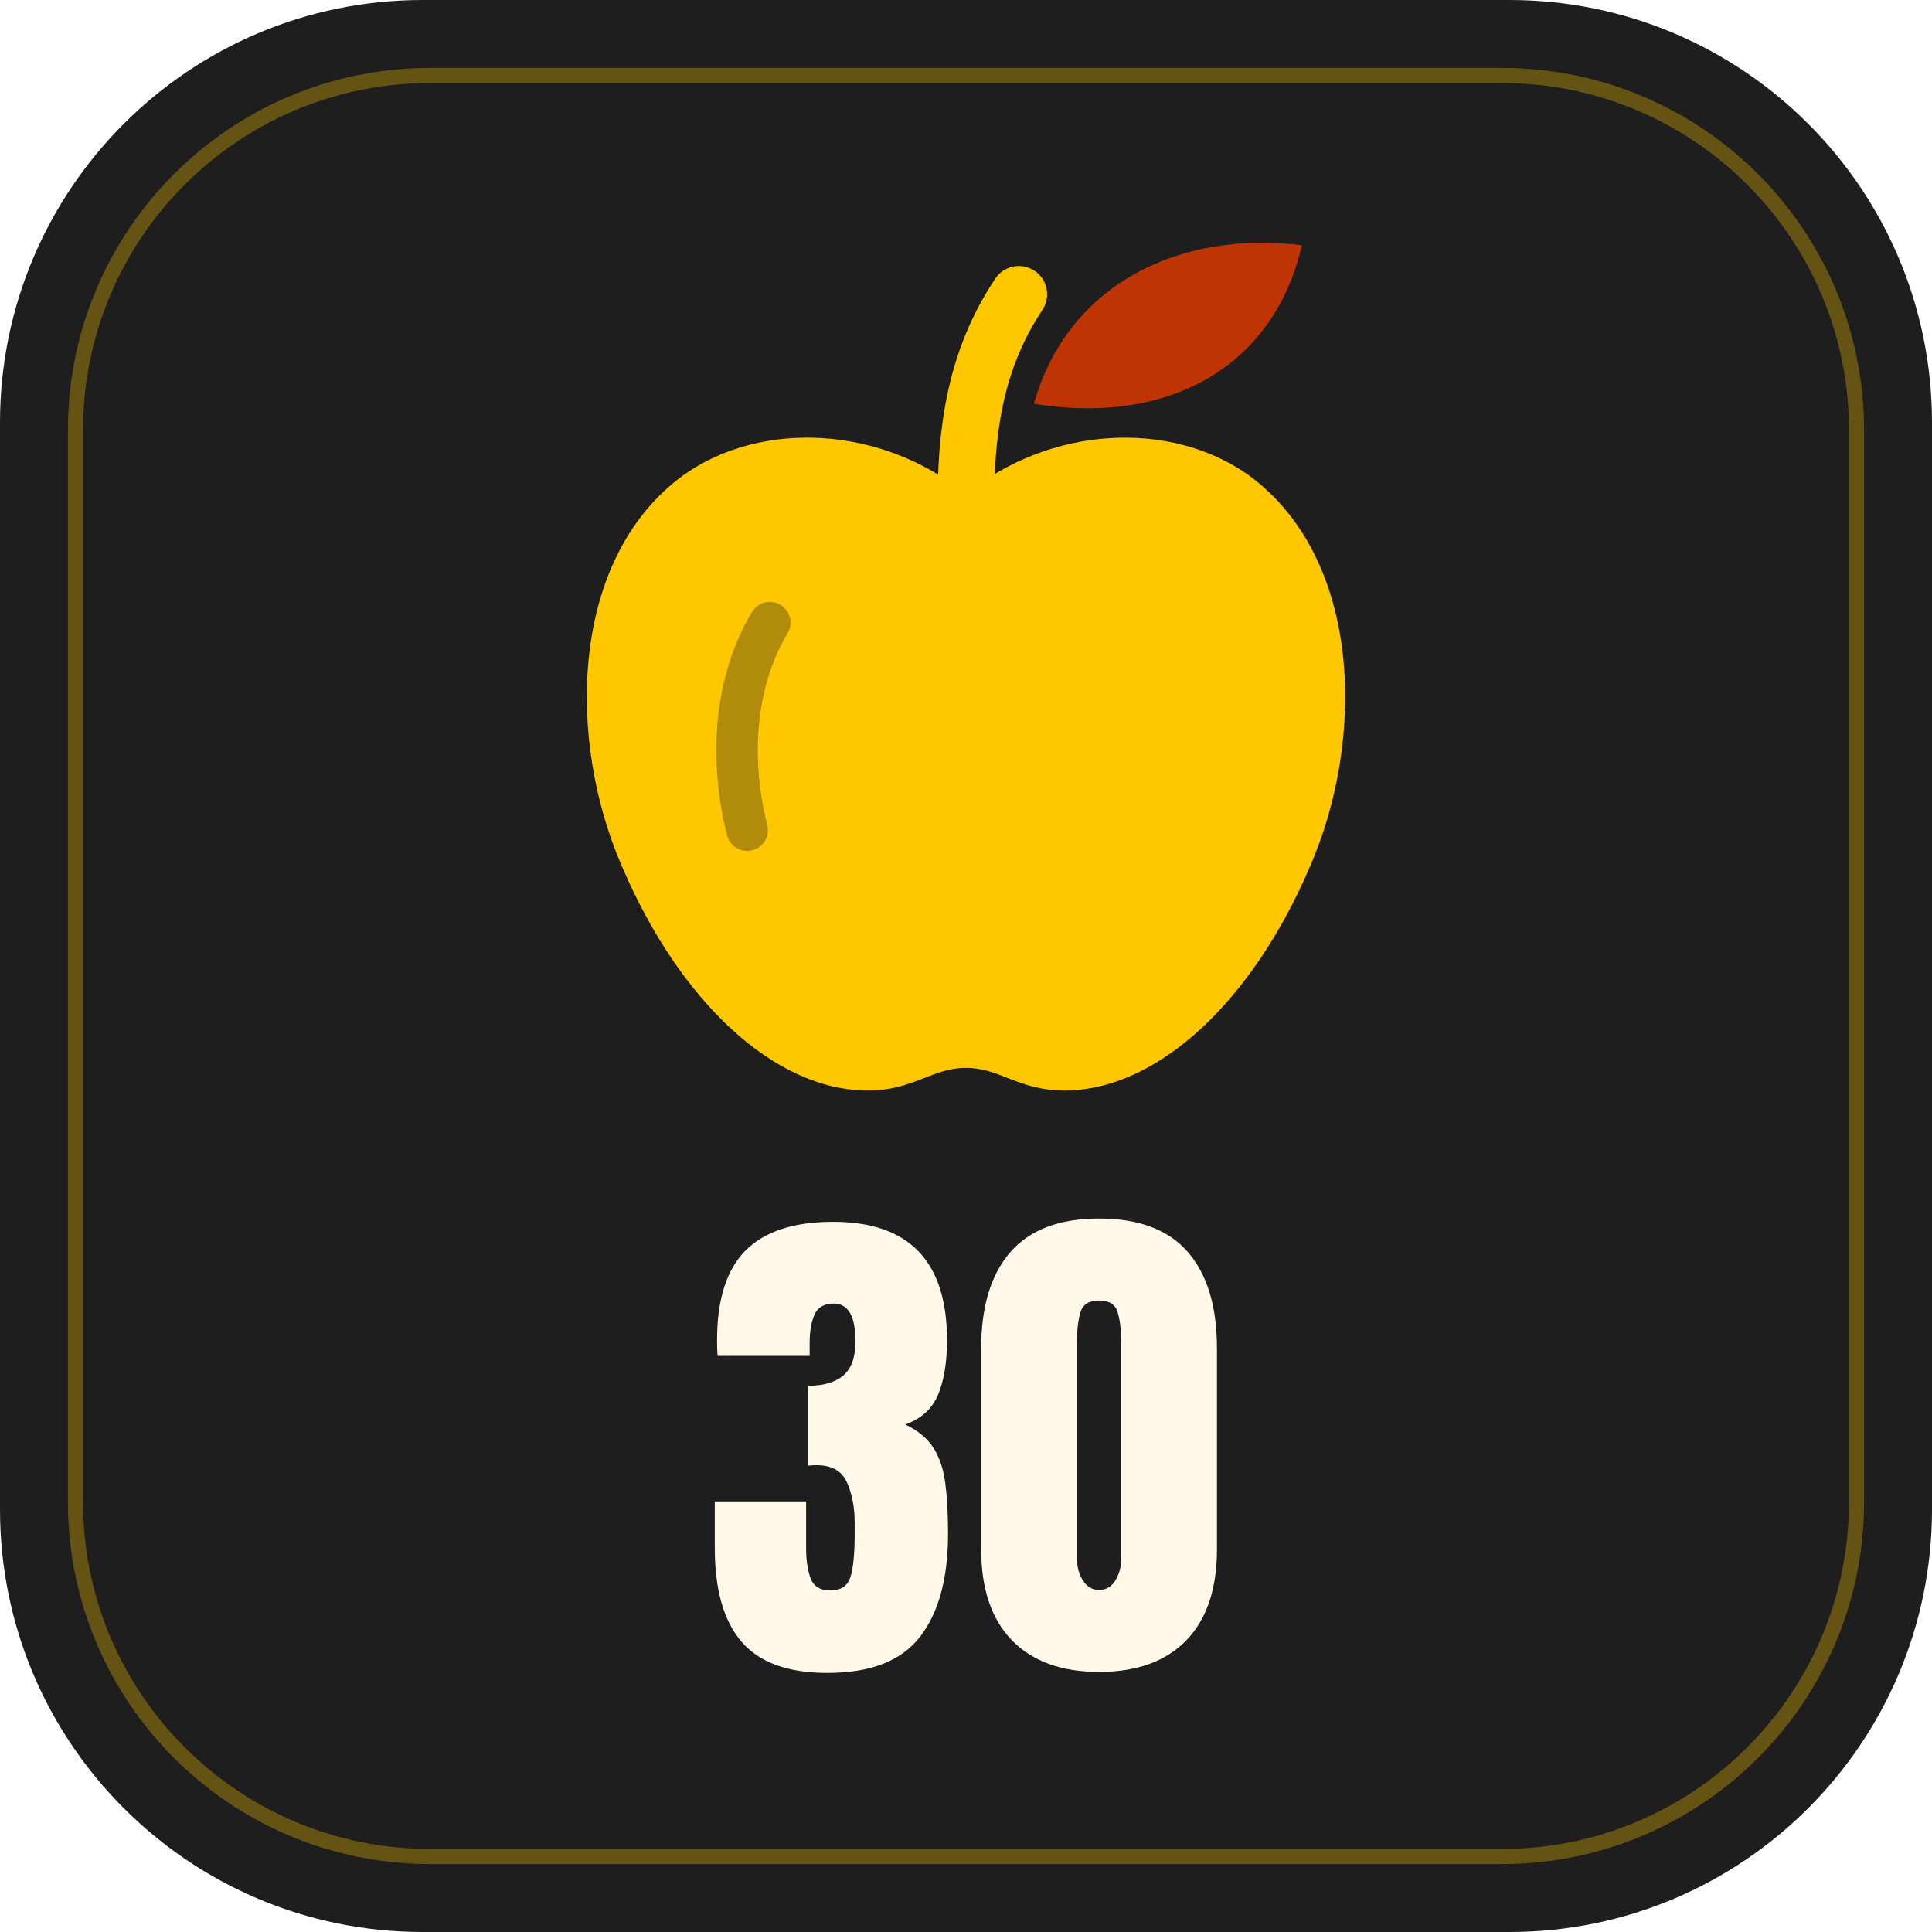
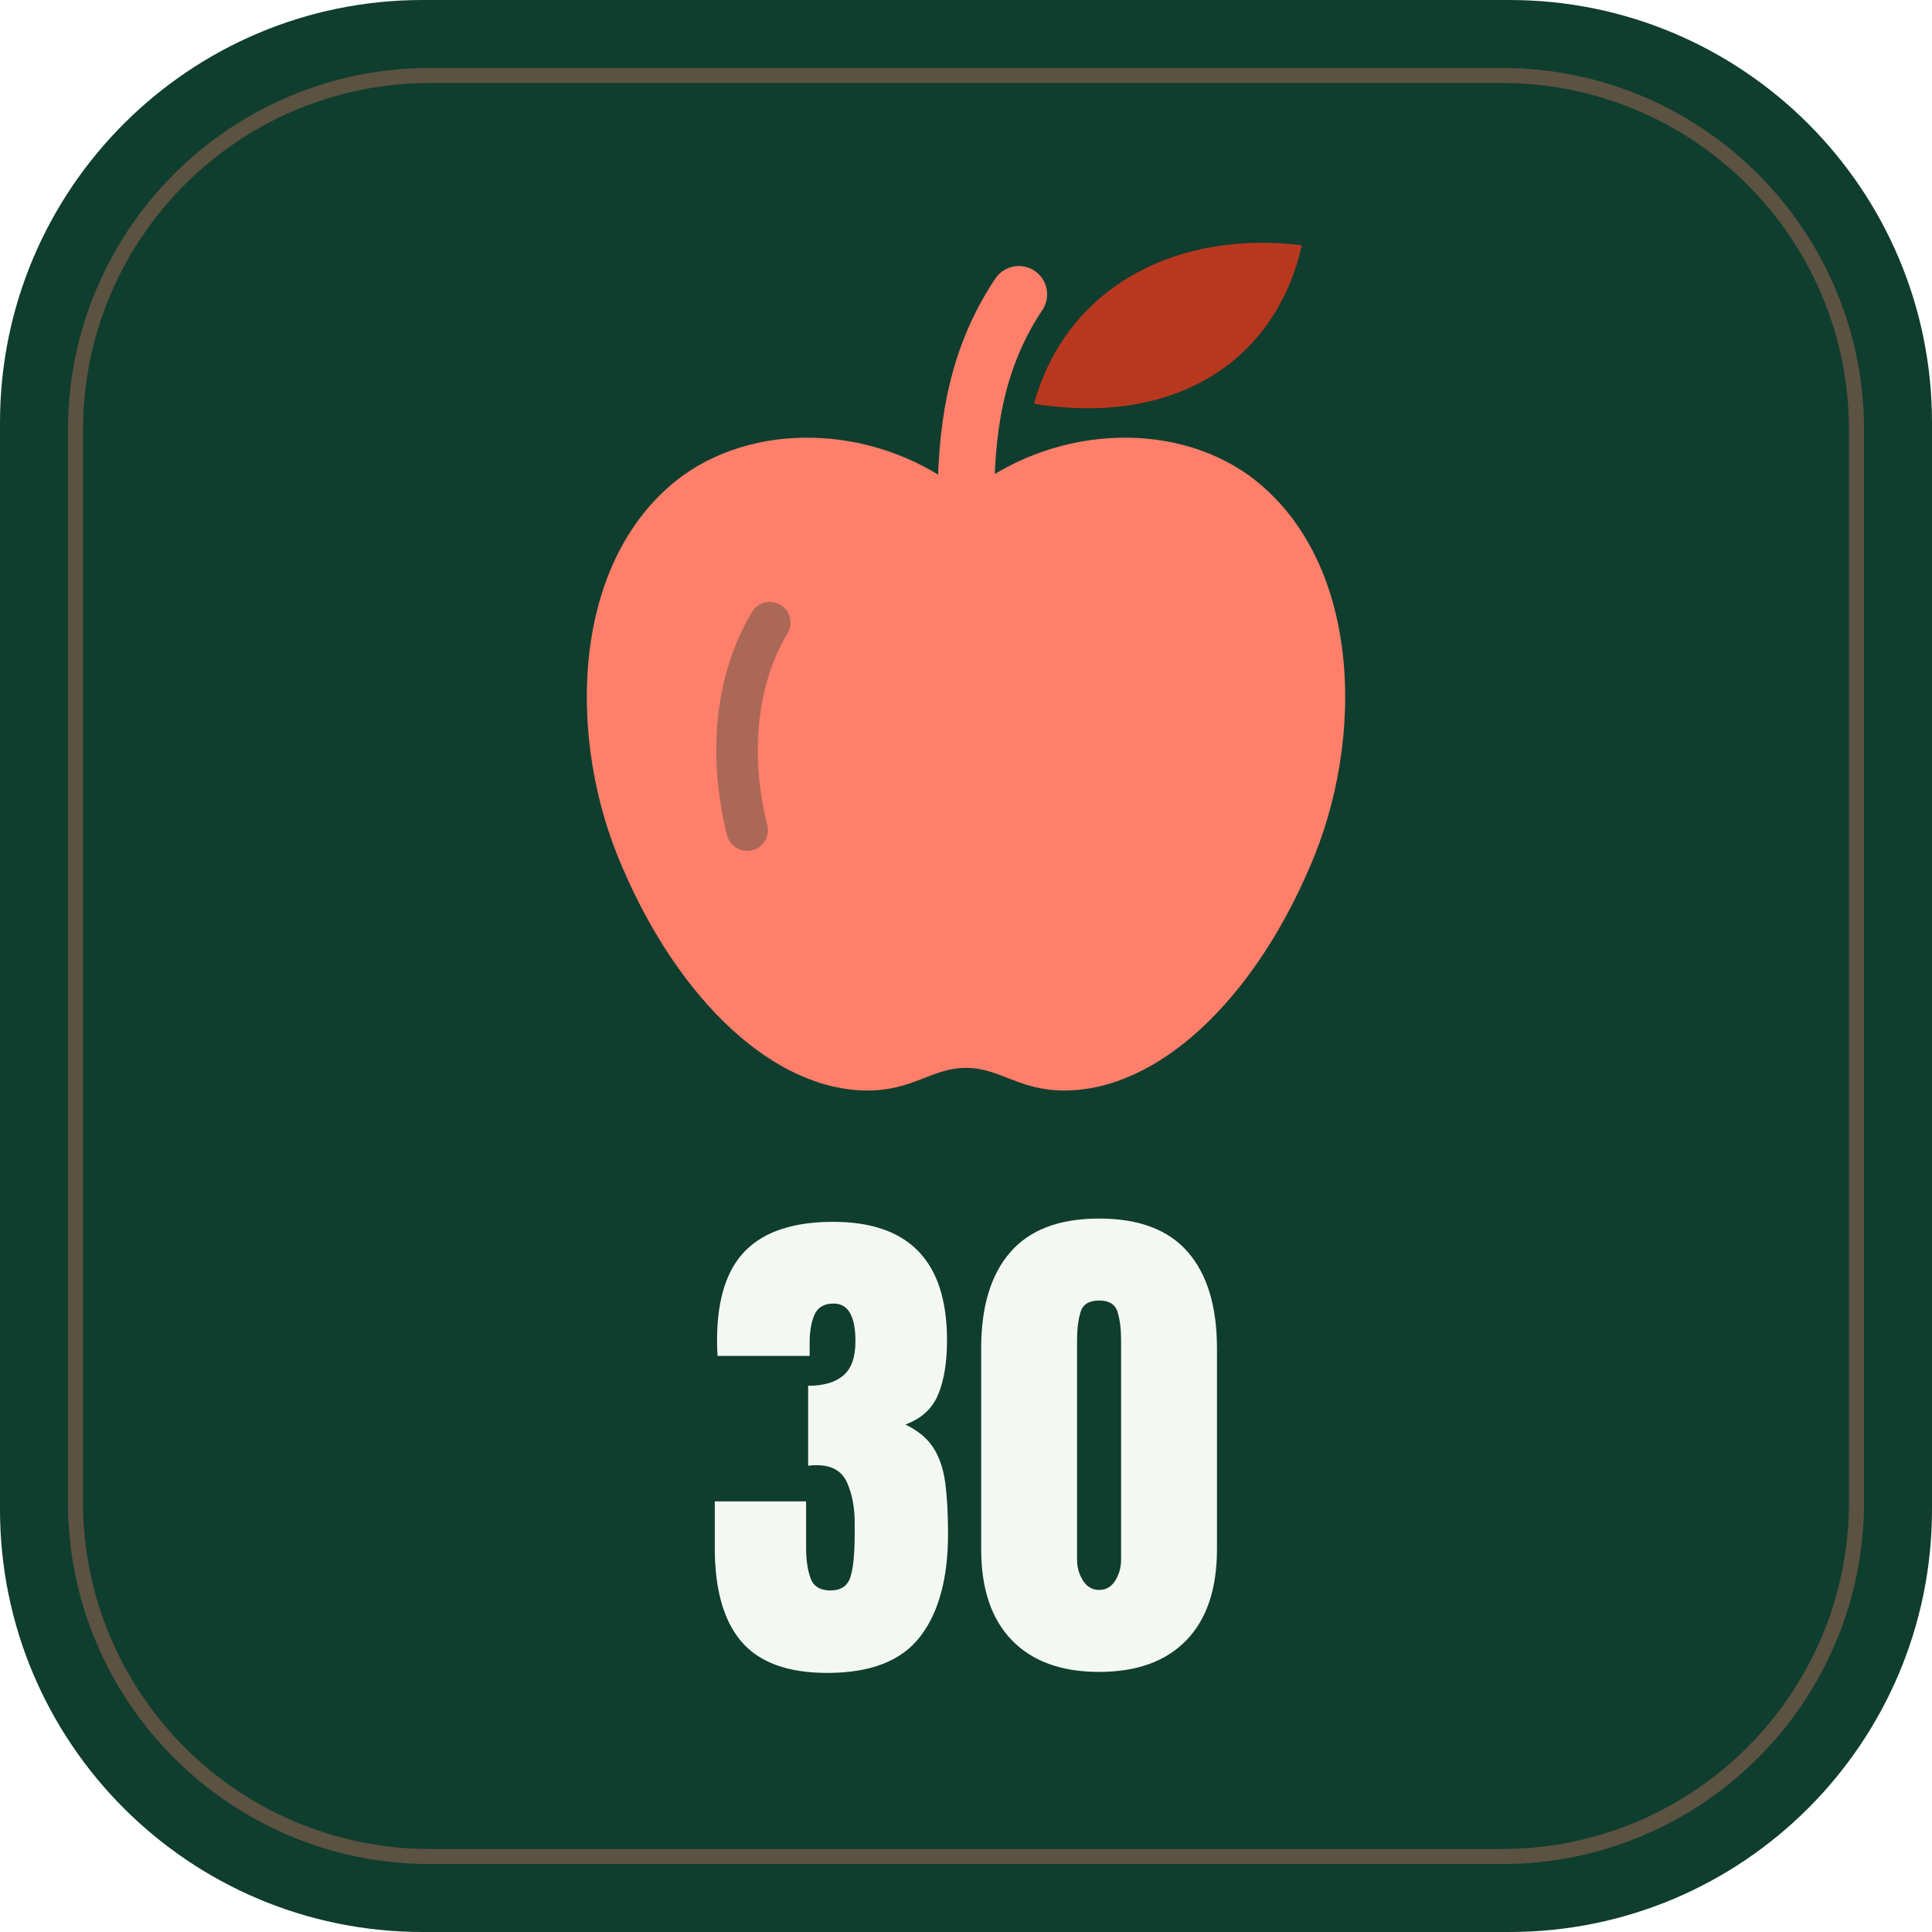
<svg xmlns="http://www.w3.org/2000/svg" viewBox="0 0 1024 1024" width="1024" height="1024">
-   <rect width="1024" height="1024" rx="224" fill="#1e1e1e" />
-   <rect x="40" y="40" width="944" height="944" rx="188" fill="none" stroke="#ffc700" stroke-opacity=".32" stroke-width="8" />
-   <path d="M512 262C468 226 404 222 362 252C302 296 300 392 330 460C360 530 410 578 460 578C484 578 494 566 512 566C530 566 540 578 564 578C614 578 664 530 694 460C724 392 722 296 662 252C620 222 556 226 512 262Z" fill="#ffc700" />
-   <path d="M512 264C512 220 520 186 540 156" stroke="#ffc700" stroke-width="30" stroke-linecap="round" fill="none" />
-   <path d="M548 214C566 150 626 122 690 130C676 192 622 226 548 214Z" fill="#bf3404" />
-   <path d="M408 330C390 360 386 400 396 440" stroke="#1e1e1e" stroke-opacity=".35" stroke-width="22" stroke-linecap="round" fill="none" />
-   <path fill="#fff7e8" d="M438.518 886.682Q407.275 886.682 393.061 870.189Q378.848 853.695 378.848 820.441V795.768H427.255V820.575Q427.255 829.961 429.601 836.465Q431.948 842.968 440.127 842.968Q448.441 842.968 450.72 835.928Q453.0 828.889 453.0 812.932V807.032Q453.0 794.83 448.91 785.711Q444.82 776.593 432.886 776.593Q431.411 776.593 430.272 776.66Q429.132 776.727 428.327 776.861V734.489Q440.53 734.489 446.966 729.058Q453.402 723.627 453.402 710.889Q453.402 690.909 441.87 690.909Q434.361 690.909 431.747 696.742Q429.132 702.575 429.132 711.559V718.666H380.323Q380.189 717.057 380.122 714.777Q380.055 712.498 380.055 710.352Q380.055 677.902 395.207 662.75Q410.359 647.598 441.602 647.598Q501.943 647.598 501.943 710.352Q501.943 727.784 497.25 739.115Q492.557 750.445 479.818 755.005Q489.875 759.832 494.702 767.341Q499.53 774.85 501.005 785.98Q502.48 797.109 502.48 812.932Q502.48 848.332 487.663 867.507Q472.845 886.682 438.518 886.682ZM582.532 886.145Q552.63 886.145 536.338 869.384Q520.045 852.623 520.045 821.111V714.643Q520.045 681.389 535.533 663.622Q551.02 645.855 582.532 645.855Q614.177 645.855 629.598 663.622Q645.018 681.389 645.018 714.643V821.111Q645.018 852.623 628.793 869.384Q612.568 886.145 582.532 886.145ZM582.532 842.7Q588.03 842.7 591.114 837.739Q594.198 832.777 594.198 826.609V710.084Q594.198 701.77 592.388 695.535Q590.577 689.3 582.532 689.3Q574.486 689.3 572.676 695.535Q570.866 701.77 570.866 710.084V826.609Q570.866 832.777 574.017 837.739Q577.168 842.7 582.532 842.7Z" />
+   <rect width="1024" height="1024" rx="224" fill="#0F3D2E" />
+   <rect x="40" y="40" width="944" height="944" rx="188" fill="none" stroke="#FF7F6B" stroke-opacity=".32" stroke-width="8" />
+   <path d="M512 262C468 226 404 222 362 252C302 296 300 392 330 460C360 530 410 578 460 578C484 578 494 566 512 566C530 566 540 578 564 578C614 578 664 530 694 460C724 392 722 296 662 252C620 222 556 226 512 262Z" fill="#FF7F6B" />
+   <path d="M512 264C512 220 520 186 540 156" stroke="#FF7F6B" stroke-width="30" stroke-linecap="round" fill="none" />
+   <path d="M548 214C566 150 626 122 690 130C676 192 622 226 548 214Z" fill="#B8381F" />
+   <path d="M408 330C390 360 386 400 396 440" stroke="#0F3D2E" stroke-opacity=".35" stroke-width="22" stroke-linecap="round" fill="none" />
+   <path fill="#F4F8F2" d="M438.518 886.682Q407.275 886.682 393.061 870.189Q378.848 853.695 378.848 820.441V795.768H427.255V820.575Q427.255 829.961 429.601 836.465Q431.948 842.968 440.127 842.968Q448.441 842.968 450.72 835.928Q453.0 828.889 453.0 812.932V807.032Q453.0 794.83 448.91 785.711Q444.82 776.593 432.886 776.593Q431.411 776.593 430.272 776.66Q429.132 776.727 428.327 776.861V734.489Q440.53 734.489 446.966 729.058Q453.402 723.627 453.402 710.889Q453.402 690.909 441.87 690.909Q434.361 690.909 431.747 696.742Q429.132 702.575 429.132 711.559V718.666H380.323Q380.189 717.057 380.122 714.777Q380.055 712.498 380.055 710.352Q380.055 677.902 395.207 662.75Q410.359 647.598 441.602 647.598Q501.943 647.598 501.943 710.352Q501.943 727.784 497.25 739.115Q492.557 750.445 479.818 755.005Q489.875 759.832 494.702 767.341Q499.53 774.85 501.005 785.98Q502.48 797.109 502.48 812.932Q502.48 848.332 487.663 867.507Q472.845 886.682 438.518 886.682ZM582.532 886.145Q552.63 886.145 536.338 869.384Q520.045 852.623 520.045 821.111V714.643Q520.045 681.389 535.533 663.622Q551.02 645.855 582.532 645.855Q614.177 645.855 629.598 663.622Q645.018 681.389 645.018 714.643V821.111Q645.018 852.623 628.793 869.384Q612.568 886.145 582.532 886.145ZM582.532 842.7Q588.03 842.7 591.114 837.739Q594.198 832.777 594.198 826.609V710.084Q594.198 701.77 592.388 695.535Q590.577 689.3 582.532 689.3Q574.486 689.3 572.676 695.535Q570.866 701.77 570.866 710.084V826.609Q570.866 832.777 574.017 837.739Q577.168 842.7 582.532 842.7Z" />
</svg>
